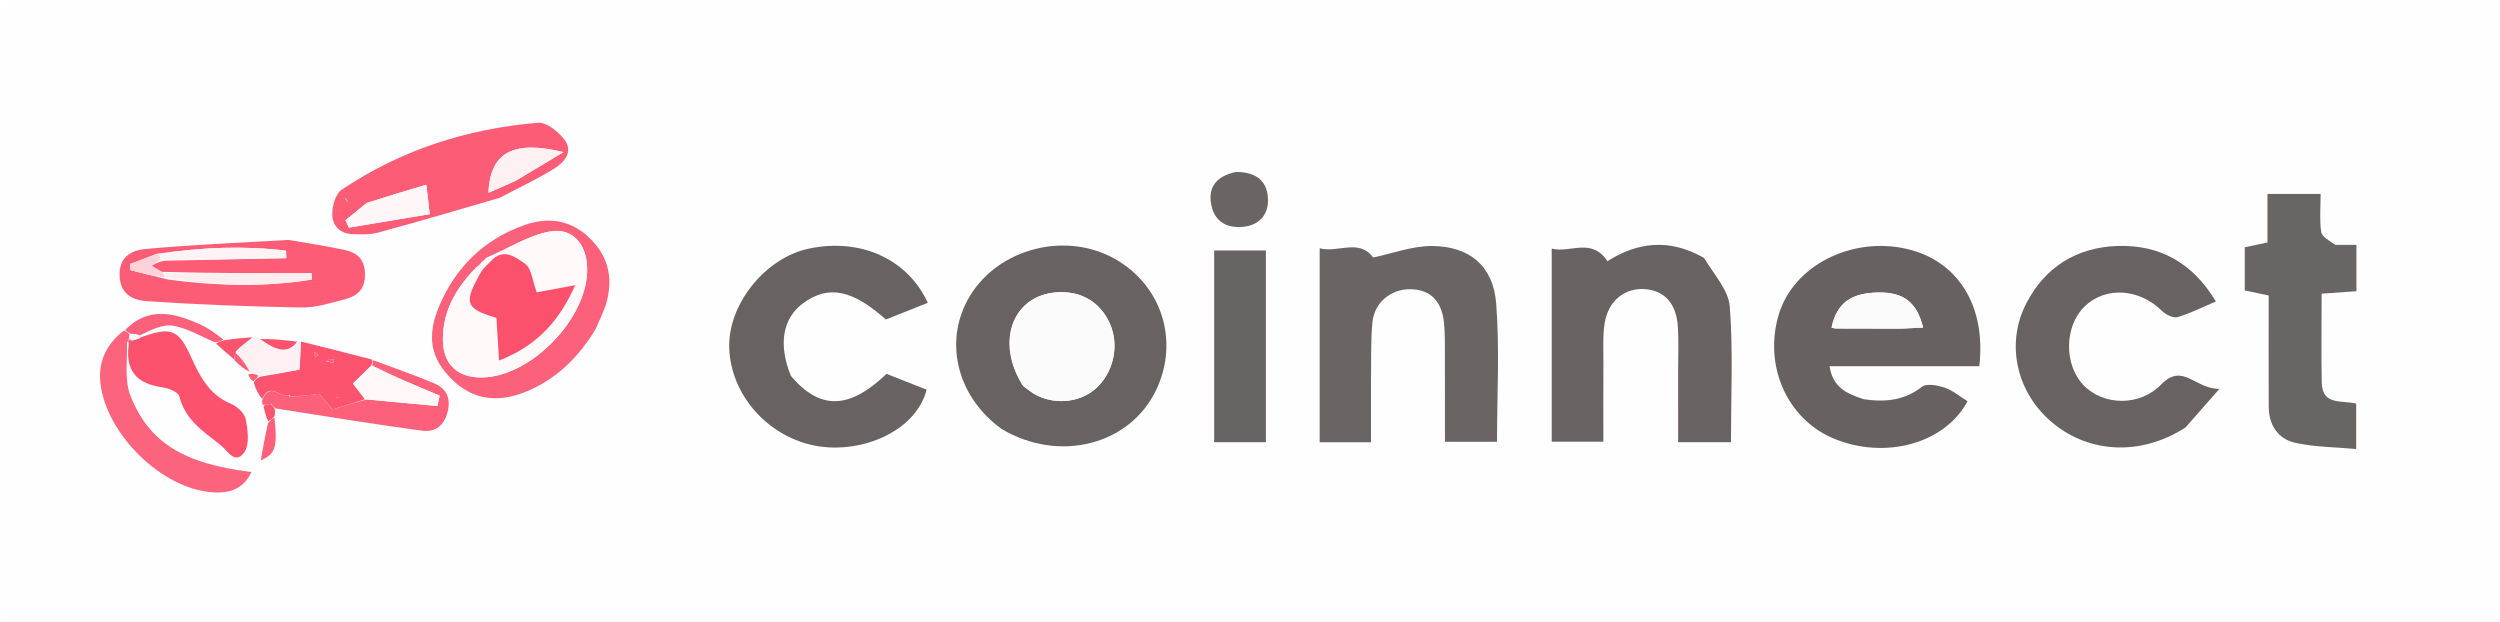
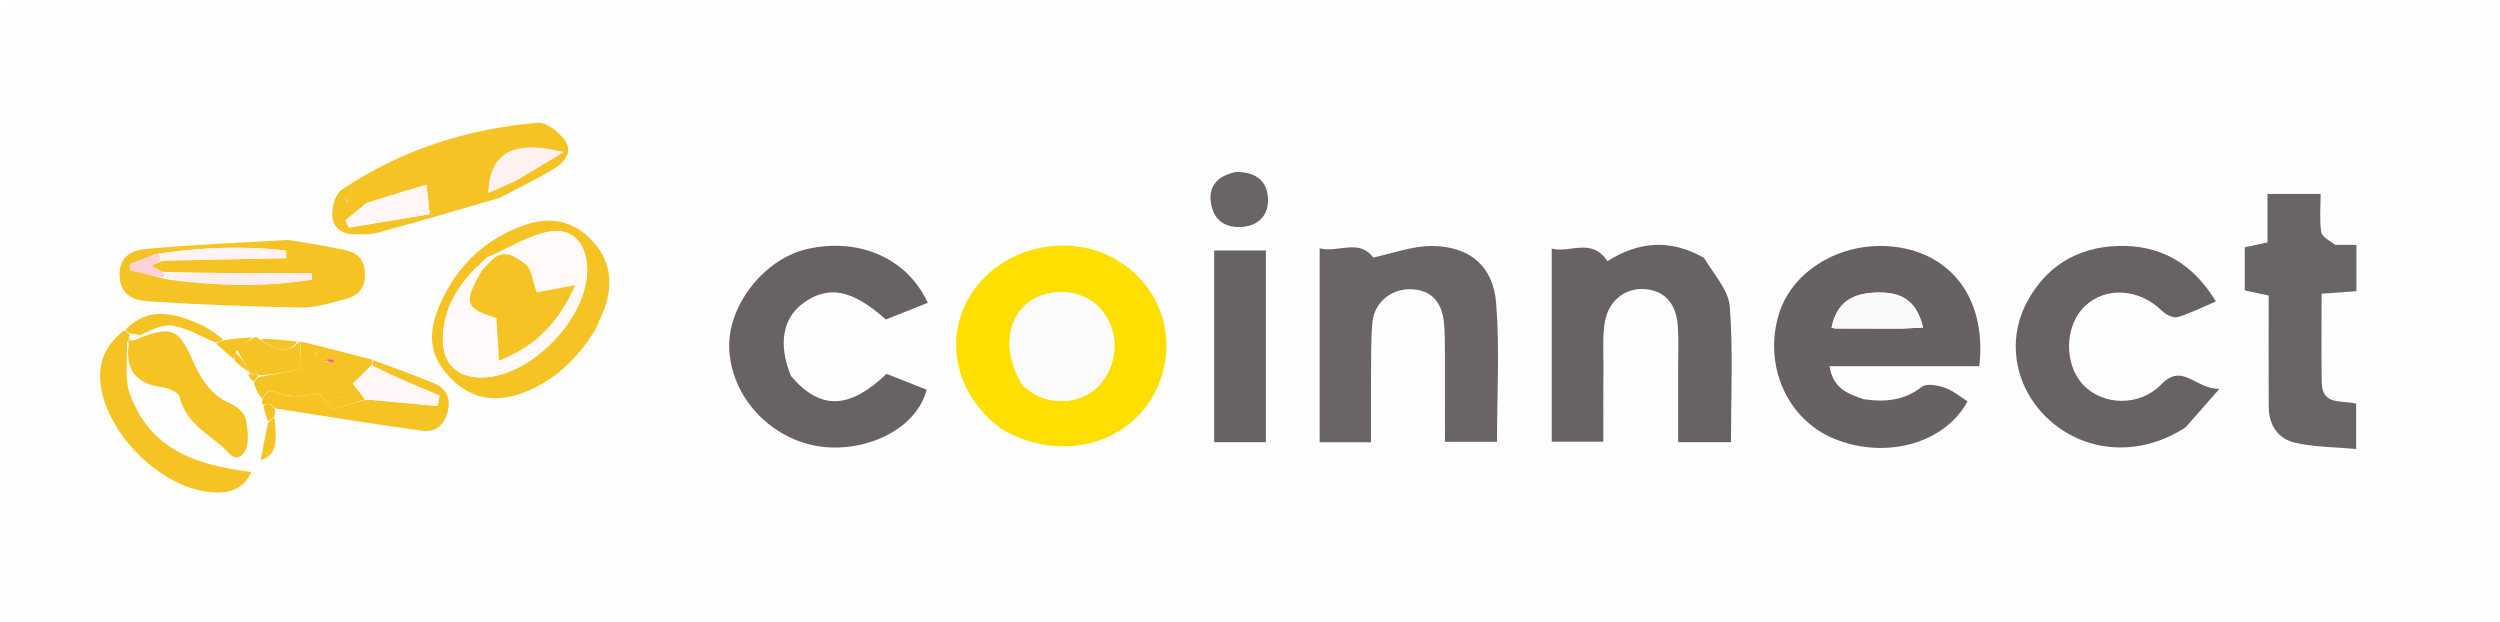
<svg xmlns="http://www.w3.org/2000/svg" version="1.1" id="Layer_1" x="0px" y="0px" width="100%" viewBox="0 0 563 140" enable-background="new 0 0 563 140" xml:space="preserve">
  <path fill="#FEFEFE" opacity="1" stroke="none" d=" M408,141   C272,141 136.5,141 1,141   C1,94.333 1,47.667 1,1   C188.667,1 376.333,1 564,1   C564,47.667 564,94.333 564,141   C512.167,141 460.333,141 408,141  M55.844,84.647   C56.201,85.146 56.557,85.645 57.027,86.785   C57.666,87.899 58.305,89.013 58.931,90.519   C58.954,90.799 59.078,91.022 59.426,91.953   C59.682,92.952 59.939,93.951 60.111,95.776   C59.647,98.427 59.183,101.078 58.731,103.657   C62.023,102.27 62.551,100.672 61.904,93.35   C61.944,92.903 61.983,92.456 62.758,92.18   C73.514,93.804 84.257,95.52 95.033,96.988   C97.934,97.384 99.968,95.972 100.789,92.797   C101.612,89.614 100.5,87.477 97.775,86.323   C93.252,84.409 88.589,82.824 83.289,80.766   C78.129,79.486 72.969,78.206 67.607,76.913   C67.607,76.913 67.404,76.924 66.528,76.943   C63.924,76.601 61.319,76.259 58.263,75.905   C57.961,75.902 57.66,75.906 56.416,75.969   C54.574,76.116 52.731,76.262 50.228,76.123   C48.528,75.096 46.912,73.879 45.111,73.076   C39.281,70.476 33.437,68.903 27.417,74.354   C23.396,77.968 21.78,82.3 22.842,87.754   C24.945,98.551 36.357,109.6 47.095,110.796   C51.045,111.235 54.649,110.543 56.616,106.297   C41.501,104.447 33.584,99.802 29.36,89.069   C27.964,85.522 28.737,81.121 29.402,77.533   C28.096,83.537 30.814,86.425 36.629,87.23   C38.002,87.42 40.165,88.315 40.395,89.266   C41.671,94.537 45.765,97.144 49.584,100.151   C51.306,101.507 52.917,104.723 54.994,101.894   C56.255,100.177 55.81,96.827 55.335,94.364   C55.075,93.018 53.36,91.513 51.947,90.91   C47.086,88.836 45.012,84.806 42.984,80.298   C40.145,73.987 38.338,73.555 31.314,75.043   C33.852,74.411 36.522,72.961 38.898,73.344   C42.196,73.874 45.272,75.779 48.89,77.674   C50.153,78.751 51.416,79.828 52.931,81.411   C53.947,82.285 54.963,83.159 56.001,84   C56.001,84 55.967,84.021 55.844,84.647  M419.288,89.813   C415.958,88.653 412.77,87.346 412.01,82.47   C423.484,82.47 434.665,82.47 445.736,82.47   C447.328,68.764 440.805,58.611 429.274,56.025   C416.811,53.229 403.877,59.889 400.583,70.799   C397.118,82.279 402.434,94.351 412.883,98.731   C424.504,103.601 437.985,99.92 443.089,90.368   C441.406,89.324 439.825,87.952 437.989,87.322   C436.382,86.771 433.893,86.282 432.829,87.105   C428.922,90.127 424.713,90.643 419.288,89.813  M308.747,85.501   C308.834,81.172 308.657,76.816 309.08,72.52   C309.521,68.046 313.342,65.037 317.689,65.133   C322.134,65.232 324.716,67.785 325.197,72.792   C325.419,75.106 325.386,77.448 325.394,79.777   C325.418,86.382 325.403,92.986 325.403,99.492   C329.899,99.492 333.641,99.492 337.127,99.492   C337.127,88.833 337.75,78.495 336.933,68.273   C336.262,59.878 330.945,55.46 322.498,55.401   C318.044,55.37 313.578,57.086 309.246,57.987   C306.029,53.646 301.296,57.012 297.189,55.912   C297.189,70.873 297.189,85.123 297.189,99.599   C301.038,99.599 304.611,99.599 308.746,99.599   C308.746,95.069 308.746,90.781 308.747,85.501  M225.826,96.789   C238.541,104.348 254.472,100.202 260.38,87.797   C265.634,76.766 261.622,64.172 250.965,58.242   C239.936,52.104 225.049,55.899 218.512,66.515   C212.409,76.427 215.258,89.111 225.826,96.789  M383.425,57.923   C376.04,53.661 368.846,54.467 361.99,58.825   C358.432,53.401 353.616,57.058 349.447,55.987   C349.447,70.959 349.447,85.185 349.447,99.457   C353.455,99.457 357.152,99.457 361.078,99.457   C361.078,93.249 361.053,87.433 361.088,81.618   C361.106,78.631 360.909,75.591 361.383,72.668   C362.185,67.732 365.943,64.792 370.373,65.106   C374.817,65.42 377.487,68.278 377.847,73.487   C378.065,76.633 377.916,79.805 377.919,82.965   C377.925,88.532 377.921,94.099 377.921,99.59   C382.38,99.59 385.982,99.59 389.813,99.59   C389.813,89.235 390.316,79.099 389.551,69.059   C389.268,65.343 386.002,61.854 383.425,57.923  M492.437,96.002   C494.558,93.579 496.678,91.155 499.828,87.555   C494.396,87.711 491.571,81.526 486.684,86.593   C481.903,91.55 473.67,91.402 469.197,86.732   C464.757,82.096 464.887,73.425 469.463,69.004   C474.179,64.447 481.76,64.96 486.868,70.005   C487.724,70.851 489.421,71.695 490.398,71.408   C493.322,70.552 496.081,69.134 499.016,67.888   C493.774,59.158 486.35,55.071 476.828,55.397   C467.685,55.71 460.603,60.088 456.353,68.256   C451.716,77.17 453.98,87.833 461.525,94.606   C469.887,102.112 481.969,102.874 492.437,96.002  M177.922,84.339   C175.18,77.498 176.285,71.593 180.936,68.228   C186.556,64.164 191.934,65.207 199.496,71.949   C202.578,70.724 205.752,69.461 208.94,68.193   C204.357,58.249 193.731,53.53 182.095,56.003   C172.249,58.095 163.828,68.692 164.226,78.489   C164.651,88.951 172.699,97.959 182.932,100.238   C193.3,102.547 206.179,97.431 208.683,87.757   C205.663,86.565 202.615,85.363 199.648,84.192   C191.252,92.212 184.704,92.415 177.922,84.339  M525.457,55.138   C524.505,54.173 522.889,53.305 522.732,52.224   C522.337,49.511 522.601,46.702 522.601,43.674   C518.352,43.674 514.776,43.674 510.631,43.674   C510.631,47.437 510.631,51.008 510.631,54.602   C508.551,55.044 507.005,55.371 505.517,55.687   C505.517,59.102 505.517,62.208 505.517,65.399   C507.297,65.779 508.849,66.111 510.905,66.55   C510.905,75.011 510.876,83.32 510.917,91.627   C510.937,95.79 513.061,98.895 516.982,99.744   C521.389,100.699 526.003,100.694 530.61,101.114   C530.61,96.954 530.61,93.895 530.61,90.889   C527.312,90.097 522.985,91.316 522.869,86.253   C522.717,79.647 522.832,73.036 522.832,66.137   C525.628,65.939 528.187,65.758 530.664,65.582   C530.664,61.931 530.664,58.694 530.664,55.143   C529.013,55.143 527.707,55.143 525.457,55.138  M64.479,54.023   C53.913,54.664 43.33,55.113 32.793,56.068   C29.737,56.345 26.779,57.745 26.939,62.118   C27.097,66.475 30.19,67.642 33.212,67.841   C44.765,68.598 56.347,69.051 67.924,69.246   C71.164,69.3 74.466,68.229 77.664,67.39   C80.383,66.676 82.21,65.242 82.193,61.812   C82.176,58.392 80.451,56.915 77.626,56.297   C73.58,55.413 69.478,54.781 64.479,54.023  M112.88,44.351   C116.838,42.27 120.909,40.372 124.712,38.039   C127.026,36.62 129.212,34.238 127.104,31.446   C125.741,29.641 123.062,27.489 121.152,27.647   C105.197,28.971 90.276,33.766 76.921,42.748   C75.597,43.638 74.878,46.214 74.829,48.033   C74.755,50.825 76.531,52.66 79.523,52.732   C81.341,52.776 83.251,52.887 84.971,52.421   C94.078,49.953 103.138,47.312 112.88,44.351  M285.077,70.504   C285.077,65.75 285.077,60.997 285.077,56.401   C280.66,56.401 276.944,56.401 273.432,56.401   C273.432,71.043 273.432,85.275 273.432,99.589   C277.395,99.589 280.985,99.589 285.077,99.589   C285.077,90.06 285.077,80.782 285.077,70.504  M134.341,73.729   C135.139,71.725 136.168,69.779 136.692,67.706   C138.11,62.102 136.766,57.252 132.407,53.262   C128.098,49.318 123.085,48.902 117.981,50.728   C109.107,53.904 102.735,60.026 99.013,68.697   C95.985,75.749 96.939,80.713 101.864,85.529   C106.428,89.993 112.107,90.867 118.668,88.114   C125.358,85.307 130.257,80.499 134.341,73.729  M277.983,38.796   C273.881,39.657 271.933,42.214 272.812,46.293   C273.58,49.857 276.204,51.4 279.832,51.093   C283.342,50.796 285.467,48.6 285.549,45.355   C285.658,41.07 283.138,38.675 277.983,38.796  z" />
  <path fill="#676261" opacity="1" stroke="none" d=" M419.699,89.902   C424.713,90.643 428.922,90.127 432.829,87.105   C433.893,86.282 436.382,86.771 437.989,87.322   C439.825,87.952 441.406,89.324 443.089,90.368   C437.985,99.92 424.504,103.601 412.883,98.731   C402.434,94.351 397.118,82.279 400.583,70.799   C403.877,59.889 416.811,53.229 429.274,56.025   C440.805,58.611 447.328,68.764 445.736,82.47   C434.665,82.47 423.484,82.47 412.01,82.47   C412.77,87.346 415.958,88.653 419.699,89.902  M428.302,74.008   C429.875,73.929 431.447,73.85 433.089,73.767   C431.667,68.069 428.707,65.822 423.111,65.873   C416.806,65.93 413.638,68.28 412.459,73.778   C412.776,73.847 413.093,73.973 413.41,73.975   C418.056,73.996 422.701,74 428.302,74.008  z" />
  <path fill="#6A6564" opacity="1" stroke="none" d=" M308.746,85.997   C308.746,90.781 308.746,95.069 308.746,99.599   C304.611,99.599 301.038,99.599 297.189,99.599   C297.189,85.123 297.189,70.873 297.189,55.912   C301.296,57.012 306.029,53.646 309.246,57.987   C313.578,57.086 318.044,55.37 322.498,55.401   C330.945,55.46 336.262,59.878 336.933,68.273   C337.75,78.495 337.127,88.833 337.127,99.492   C333.641,99.492 329.899,99.492 325.403,99.492   C325.403,92.986 325.418,86.382 325.394,79.777   C325.386,77.448 325.419,75.106 325.197,72.792   C324.716,67.785 322.134,65.232 317.689,65.133   C313.342,65.037 309.521,68.046 309.08,72.52   C308.657,76.816 308.834,81.172 308.746,85.997  z" />
-   <path fill="#686362" opacity="1" stroke="none" d=" M225.522,96.578   C215.258,89.111 212.409,76.427 218.512,66.515   C225.049,55.899 239.936,52.104 250.965,58.242   C261.622,64.172 265.634,76.766 260.38,87.797   C254.472,100.202 238.541,104.348 225.522,96.578  M230.52,87.013   C231.463,87.674 232.343,88.457 233.359,88.974   C237.984,91.33 243.721,90.528 247.171,87.124   C250.89,83.455 252.033,77.606 249.952,72.896   C247.801,68.028 243.48,65.471 238.016,65.834   C228.116,66.491 224.084,76.861 230.52,87.013  z" />
+   <path fill="#FFDF00" opacity="1" stroke="none" d=" M225.522,96.578   C215.258,89.111 212.409,76.427 218.512,66.515   C225.049,55.899 239.936,52.104 250.965,58.242   C261.622,64.172 265.634,76.766 260.38,87.797   C254.472,100.202 238.541,104.348 225.522,96.578  M230.52,87.013   C231.463,87.674 232.343,88.457 233.359,88.974   C237.984,91.33 243.721,90.528 247.171,87.124   C250.89,83.455 252.033,77.606 249.952,72.896   C247.801,68.028 243.48,65.471 238.016,65.834   C228.116,66.491 224.084,76.861 230.52,87.013  z" />
  <path fill="#686362" opacity="1" stroke="none" d=" M383.761,58.092   C386.002,61.854 389.268,65.343 389.551,69.059   C390.316,79.099 389.813,89.235 389.813,99.59   C385.982,99.59 382.38,99.59 377.921,99.59   C377.921,94.099 377.925,88.532 377.919,82.965   C377.916,79.805 378.065,76.633 377.847,73.487   C377.487,68.278 374.817,65.42 370.373,65.106   C365.943,64.792 362.185,67.732 361.383,72.668   C360.909,75.591 361.106,78.631 361.088,81.618   C361.053,87.433 361.078,93.249 361.078,99.457   C357.152,99.457 353.455,99.457 349.447,99.457   C349.447,85.185 349.447,70.959 349.447,55.987   C353.616,57.058 358.432,53.401 361.99,58.825   C368.846,54.467 376.04,53.661 383.761,58.092  z" />
  <path fill="#686362" opacity="1" stroke="none" d=" M492.175,96.262   C481.969,102.874 469.887,102.112 461.525,94.606   C453.98,87.833 451.716,77.17 456.353,68.256   C460.603,60.088 467.685,55.71 476.828,55.397   C486.35,55.071 493.774,59.158 499.016,67.888   C496.081,69.134 493.322,70.552 490.398,71.408   C489.421,71.695 487.724,70.851 486.868,70.005   C481.76,64.96 474.179,64.447 469.463,69.004   C464.887,73.425 464.757,82.096 469.197,86.732   C473.67,91.402 481.903,91.55 486.684,86.593   C491.571,81.526 494.396,87.711 499.828,87.555   C496.678,91.155 494.558,93.579 492.175,96.262  z" />
  <path fill="#686362" opacity="1" stroke="none" d=" M178.12,84.667   C184.704,92.415 191.252,92.212 199.648,84.192   C202.615,85.363 205.663,86.565 208.683,87.757   C206.179,97.431 193.3,102.547 182.932,100.238   C172.699,97.959 164.651,88.951 164.226,78.489   C163.828,68.692 172.249,58.095 182.095,56.003   C193.731,53.53 204.357,58.249 208.94,68.193   C205.752,69.461 202.578,70.724 199.496,71.949   C191.934,65.207 186.556,64.164 180.936,68.228   C176.285,71.593 175.18,77.498 178.12,84.667  z" />
  <path fill="#696564" opacity="1" stroke="none" d=" M525.929,55.14   C527.707,55.143 529.013,55.143 530.664,55.143   C530.664,58.694 530.664,61.931 530.664,65.582   C528.187,65.758 525.628,65.939 522.832,66.137   C522.832,73.036 522.717,79.647 522.869,86.253   C522.985,91.316 527.312,90.097 530.61,90.889   C530.61,93.895 530.61,96.954 530.61,101.114   C526.003,100.694 521.389,100.699 516.982,99.744   C513.061,98.895 510.937,95.79 510.917,91.627   C510.876,83.32 510.905,75.011 510.905,66.55   C508.849,66.111 507.297,65.779 505.517,65.399   C505.517,62.208 505.517,59.102 505.517,55.687   C507.005,55.371 508.551,55.044 510.631,54.602   C510.631,51.008 510.631,47.437 510.631,43.674   C514.776,43.674 518.352,43.674 522.601,43.674   C522.601,46.702 522.337,49.511 522.732,52.224   C522.889,53.305 524.505,54.173 525.929,55.14  z" />
-   <path fill="#FC5C76" opacity="1" stroke="none" d=" M64.939,54.032   C69.478,54.781 73.58,55.413 77.626,56.297   C80.451,56.915 82.176,58.392 82.193,61.812   C82.21,65.242 80.383,66.676 77.664,67.39   C74.466,68.229 71.164,69.3 67.924,69.246   C56.347,69.051 44.765,68.598 33.212,67.841   C30.19,67.642 27.097,66.475 26.939,62.118   C26.779,57.745 29.737,56.345 32.793,56.068   C43.33,55.113 53.913,54.664 64.939,54.032  M36.947,58.722   C46.122,58.526 55.296,58.329 64.471,58.133   C64.454,57.573 64.438,57.013 64.422,56.453   C54.963,55.297 45.506,55.683 35.313,57.154   C33.299,57.925 31.285,58.696 29.271,59.466   C29.289,59.92 29.307,60.373 29.324,60.826   C31.9,61.483 34.475,62.139 37.894,62.961   C48.702,64.411 59.482,64.707 70.212,62.962   C70.203,62.488 70.195,62.013 70.186,61.539   C59.121,61.539 48.056,61.539 36.436,61.22   C35.669,60.774 34.901,60.328 34.134,59.881   C34.786,59.465 35.438,59.049 36.947,58.722  z" />
-   <path fill="#FC5C76" opacity="1" stroke="none" d=" M112.547,44.54   C103.138,47.312 94.078,49.953 84.971,52.421   C83.251,52.887 81.341,52.776 79.523,52.732   C76.531,52.66 74.755,50.825 74.829,48.033   C74.878,46.214 75.597,43.638 76.921,42.748   C90.276,33.766 105.197,28.971 121.152,27.647   C123.062,27.489 125.741,29.641 127.104,31.446   C129.212,34.238 127.026,36.62 124.712,38.039   C120.909,40.372 116.838,42.27 112.547,44.54  M78.097,45.315   C78.192,45.361 78.287,45.407 78.382,45.452   C78.265,45.293 78.149,45.134 77.907,44.69   C77.81,44.645 77.712,44.6 77.615,44.556   C77.734,44.715 77.853,44.875 78.097,45.315  M82.375,45.853   C80.85,47.103 79.325,48.353 77.8,49.603   C78.054,50.155 78.308,50.707 78.561,51.259   C84.731,50.232 90.901,49.205 96.772,48.228   C96.5,45.844 96.339,44.433 96.016,41.601   C91.598,42.907 87.302,44.177 82.375,45.853  M116.21,40.687   C119.469,38.726 122.729,36.764 126.893,34.258   C115.431,31.455 110.39,34.418 109.987,43.428   C111.965,42.552 113.746,41.762 116.21,40.687  M76.508,47.362   C76.508,47.362 76.405,47.542 76.405,47.542   C76.405,47.542 76.613,47.516 76.508,47.362  z" />
+   <path fill="#F6C324" opacity="1" stroke="none" d=" M64.939,54.032   C69.478,54.781 73.58,55.413 77.626,56.297   C80.451,56.915 82.176,58.392 82.193,61.812   C82.21,65.242 80.383,66.676 77.664,67.39   C74.466,68.229 71.164,69.3 67.924,69.246   C56.347,69.051 44.765,68.598 33.212,67.841   C30.19,67.642 27.097,66.475 26.939,62.118   C26.779,57.745 29.737,56.345 32.793,56.068   C43.33,55.113 53.913,54.664 64.939,54.032  M36.947,58.722   C46.122,58.526 55.296,58.329 64.471,58.133   C64.454,57.573 64.438,57.013 64.422,56.453   C54.963,55.297 45.506,55.683 35.313,57.154   C33.299,57.925 31.285,58.696 29.271,59.466   C29.289,59.92 29.307,60.373 29.324,60.826   C31.9,61.483 34.475,62.139 37.894,62.961   C48.702,64.411 59.482,64.707 70.212,62.962   C70.203,62.488 70.195,62.013 70.186,61.539   C59.121,61.539 48.056,61.539 36.436,61.22   C35.669,60.774 34.901,60.328 34.134,59.881   C34.786,59.465 35.438,59.049 36.947,58.722  z" />
+   <path fill="#F6C324" opacity="1" stroke="none" d=" M112.547,44.54   C103.138,47.312 94.078,49.953 84.971,52.421   C83.251,52.887 81.341,52.776 79.523,52.732   C76.531,52.66 74.755,50.825 74.829,48.033   C74.878,46.214 75.597,43.638 76.921,42.748   C90.276,33.766 105.197,28.971 121.152,27.647   C123.062,27.489 125.741,29.641 127.104,31.446   C129.212,34.238 127.026,36.62 124.712,38.039   C120.909,40.372 116.838,42.27 112.547,44.54  M78.097,45.315   C78.192,45.361 78.287,45.407 78.382,45.452   C78.265,45.293 78.149,45.134 77.907,44.69   C77.81,44.645 77.712,44.6 77.615,44.556   C77.734,44.715 77.853,44.875 78.097,45.315  M82.375,45.853   C80.85,47.103 79.325,48.353 77.8,49.603   C78.054,50.155 78.308,50.707 78.561,51.259   C84.731,50.232 90.901,49.205 96.772,48.228   C96.5,45.844 96.339,44.433 96.016,41.601   C91.598,42.907 87.302,44.177 82.375,45.853  M116.21,40.687   C119.469,38.726 122.729,36.764 126.893,34.258   C115.431,31.455 110.39,34.418 109.987,43.428   C111.965,42.552 113.746,41.762 116.21,40.687  M76.508,47.362   C76.508,47.362 76.405,47.542 76.405,47.542   C76.405,47.542 76.613,47.516 76.508,47.362  z" />
  <path fill="#676362" opacity="1" stroke="none" d=" M285.077,71.004   C285.077,80.782 285.077,90.06 285.077,99.589   C280.985,99.589 277.395,99.589 273.432,99.589   C273.432,85.275 273.432,71.043 273.432,56.401   C276.944,56.401 280.66,56.401 285.077,56.401   C285.077,60.997 285.077,65.75 285.077,71.004  z" />
-   <path fill="#FC617B" opacity="1" stroke="none" d=" M134.169,74.062   C130.257,80.499 125.358,85.307 118.668,88.114   C112.107,90.867 106.428,89.993 101.864,85.529   C96.939,80.713 95.985,75.749 99.013,68.697   C102.735,60.026 109.107,53.904 117.981,50.728   C123.085,48.902 128.098,49.318 132.407,53.262   C136.766,57.252 138.11,62.102 136.692,67.706   C136.168,69.779 135.139,71.725 134.169,74.062  M108.413,59.063   C108.236,59.338 108.059,59.614 107.267,60.175   C102.791,64.69 99.724,69.89 99.737,76.447   C99.749,81.982 102.967,85.05 108.473,85.006   C119.696,84.919 132.678,71.337 132.222,60.159   C132.006,54.851 128.873,51.179 123.711,52.156   C118.926,53.061 114.512,55.929 109.45,58.078   C109.261,58.348 109.072,58.618 108.413,59.063  z" />
-   <path fill="#FC526E" opacity="1" stroke="none" d=" M31.574,76.02   C38.338,73.555 40.145,73.987 42.984,80.298   C45.012,84.806 47.086,88.836 51.947,90.91   C53.36,91.513 55.075,93.018 55.335,94.364   C55.81,96.827 56.255,100.177 54.994,101.894   C52.917,104.723 51.306,101.507 49.584,100.151   C45.765,97.144 41.671,94.537 40.395,89.266   C40.165,88.315 38.002,87.42 36.629,87.23   C30.814,86.425 28.096,83.537 29.021,77.328   C28.77,76.943 28.883,76.753 29.083,76.487   C29.188,76.422 29.3,76.2 29.374,76.6   C30.042,76.74 30.635,76.48 31.324,76.215   C31.419,76.209 31.508,76.039 31.541,76.034   C31.573,76.029 31.574,76.02 31.574,76.02  z" />
-   <path fill="#FC637D" opacity="1" stroke="none" d=" M28.977,76.553   C28.883,76.753 28.77,76.943 28.579,77.117   C28.737,81.121 27.964,85.522 29.36,89.069   C33.584,99.802 41.501,104.447 56.616,106.297   C54.649,110.543 51.045,111.235 47.095,110.796   C36.357,109.6 24.945,98.551 22.842,87.754   C21.78,82.3 23.396,77.968 27.879,74.456   C28.667,74.757 28.992,74.954 29.214,75.497   C29.066,76.08 29.022,76.316 28.977,76.553  z" />
-   <path fill="#FC607A" opacity="1" stroke="none" d=" M83.985,81.101   C88.589,82.824 93.252,84.409 97.775,86.323   C100.5,87.477 101.612,89.614 100.789,92.797   C99.968,95.972 97.934,97.384 95.033,96.988   C84.257,95.52 73.514,93.804 62.16,91.997   C61.374,91.542 61.187,91.271 61.139,90.945   C61.185,90.927 61.092,90.963 60.575,91.036   C59.868,91.111 59.587,91.15 59.305,91.189   C59.078,91.022 58.954,90.799 59.069,90.028   C60.805,85.885 63.112,89.698 64.995,88.993   C65,89 65.012,89.01 65.201,89.262   C67.209,89.284 69.029,89.054 71.887,88.693   C72.461,89.369 73.97,91.147 74.879,92.217   C77.548,91.384 79.859,90.663 82.582,89.957   C88.167,90.46 93.339,90.949 98.511,91.437   C98.676,90.653 98.841,89.869 99.006,89.085   C93.947,86.972 88.888,84.859 83.872,82.335   C83.938,81.649 83.961,81.375 83.985,81.101  M70.418,91.48   C70.418,91.48 70.53,91.409 70.418,91.48  z" />
-   <path fill="#FC536F" opacity="1" stroke="none" d=" M83.637,80.933   C83.961,81.375 83.938,81.649 83.561,82.329   C81.844,84.053 80.481,85.373 79.467,86.355   C80.318,87.484 81.244,88.713 82.17,89.942   C79.859,90.663 77.548,91.384 74.879,92.217   C73.97,91.147 72.461,89.369 71.887,88.693   C69.029,89.054 67.209,89.284 65.343,89.204   C65.194,88.925 65.092,88.956 64.99,88.987   C63.112,89.698 60.805,85.885 59.076,89.831   C58.305,89.013 57.666,87.899 57.149,86.171   C57.643,85.295 58.016,85.033 58.779,84.802   C61.998,84.281 64.827,83.73 67.451,83.22   C67.584,80.874 67.696,78.9 67.809,76.926   C72.969,78.206 78.129,79.486 83.637,80.933  M73.418,81.336   C73.955,81.472 74.49,81.617 75.034,81.711   C75.055,81.715 75.16,81.232 75.225,80.975   C74.61,80.908 73.995,80.841 73.418,81.336  M70.995,80.294   C71.233,80.219 71.472,80.144 71.71,80.068   C71.441,79.802 71.172,79.536 70.903,79.271   C70.829,79.509 70.756,79.748 70.995,80.294  M76.387,89.525   C76.165,89.469 75.944,89.413 75.722,89.357   C75.865,89.495 76.007,89.634 76.387,89.525  z" />
+   <path fill="#F6C324" opacity="1" stroke="none" d=" M134.169,74.062   C130.257,80.499 125.358,85.307 118.668,88.114   C112.107,90.867 106.428,89.993 101.864,85.529   C96.939,80.713 95.985,75.749 99.013,68.697   C102.735,60.026 109.107,53.904 117.981,50.728   C123.085,48.902 128.098,49.318 132.407,53.262   C136.766,57.252 138.11,62.102 136.692,67.706   C136.168,69.779 135.139,71.725 134.169,74.062  M108.413,59.063   C108.236,59.338 108.059,59.614 107.267,60.175   C102.791,64.69 99.724,69.89 99.737,76.447   C99.749,81.982 102.967,85.05 108.473,85.006   C119.696,84.919 132.678,71.337 132.222,60.159   C132.006,54.851 128.873,51.179 123.711,52.156   C118.926,53.061 114.512,55.929 109.45,58.078   C109.261,58.348 109.072,58.618 108.413,59.063  z" />
+   <path fill="#F6C324" opacity="1" stroke="none" d=" M31.574,76.02   C38.338,73.555 40.145,73.987 42.984,80.298   C45.012,84.806 47.086,88.836 51.947,90.91   C53.36,91.513 55.075,93.018 55.335,94.364   C55.81,96.827 56.255,100.177 54.994,101.894   C52.917,104.723 51.306,101.507 49.584,100.151   C45.765,97.144 41.671,94.537 40.395,89.266   C40.165,88.315 38.002,87.42 36.629,87.23   C30.814,86.425 28.096,83.537 29.021,77.328   C28.77,76.943 28.883,76.753 29.083,76.487   C29.188,76.422 29.3,76.2 29.374,76.6   C30.042,76.74 30.635,76.48 31.324,76.215   C31.419,76.209 31.508,76.039 31.541,76.034   C31.573,76.029 31.574,76.02 31.574,76.02  z" />
+   <path fill="#F6C324" opacity="1" stroke="none" d=" M28.977,76.553   C28.883,76.753 28.77,76.943 28.579,77.117   C28.737,81.121 27.964,85.522 29.36,89.069   C33.584,99.802 41.501,104.447 56.616,106.297   C54.649,110.543 51.045,111.235 47.095,110.796   C36.357,109.6 24.945,98.551 22.842,87.754   C21.78,82.3 23.396,77.968 27.879,74.456   C28.667,74.757 28.992,74.954 29.214,75.497   C29.066,76.08 29.022,76.316 28.977,76.553  z" />
+   <path fill="#F6C324" opacity="1" stroke="none" d=" M83.985,81.101   C88.589,82.824 93.252,84.409 97.775,86.323   C100.5,87.477 101.612,89.614 100.789,92.797   C99.968,95.972 97.934,97.384 95.033,96.988   C84.257,95.52 73.514,93.804 62.16,91.997   C61.374,91.542 61.187,91.271 61.139,90.945   C61.185,90.927 61.092,90.963 60.575,91.036   C59.868,91.111 59.587,91.15 59.305,91.189   C59.078,91.022 58.954,90.799 59.069,90.028   C60.805,85.885 63.112,89.698 64.995,88.993   C65,89 65.012,89.01 65.201,89.262   C67.209,89.284 69.029,89.054 71.887,88.693   C72.461,89.369 73.97,91.147 74.879,92.217   C77.548,91.384 79.859,90.663 82.582,89.957   C88.167,90.46 93.339,90.949 98.511,91.437   C98.676,90.653 98.841,89.869 99.006,89.085   C93.947,86.972 88.888,84.859 83.872,82.335   C83.938,81.649 83.961,81.375 83.985,81.101  M70.418,91.48   C70.418,91.48 70.53,91.409 70.418,91.48  z" />
+   <path fill="#F6C324" opacity="1" stroke="none" d=" M83.637,80.933   C83.961,81.375 83.938,81.649 83.561,82.329   C81.844,84.053 80.481,85.373 79.467,86.355   C80.318,87.484 81.244,88.713 82.17,89.942   C79.859,90.663 77.548,91.384 74.879,92.217   C73.97,91.147 72.461,89.369 71.887,88.693   C69.029,89.054 67.209,89.284 65.343,89.204   C65.194,88.925 65.092,88.956 64.99,88.987   C63.112,89.698 60.805,85.885 59.076,89.831   C58.305,89.013 57.666,87.899 57.149,86.171   C57.643,85.295 58.016,85.033 58.779,84.802   C61.998,84.281 64.827,83.73 67.451,83.22   C67.584,80.874 67.696,78.9 67.809,76.926   C72.969,78.206 78.129,79.486 83.637,80.933  M73.418,81.336   C73.955,81.472 74.49,81.617 75.034,81.711   C75.055,81.715 75.16,81.232 75.225,80.975   C74.61,80.908 73.995,80.841 73.418,81.336  M70.995,80.294   C71.233,80.219 71.472,80.144 71.71,80.068   C71.441,79.802 71.172,79.536 70.903,79.271   C70.829,79.509 70.756,79.748 70.995,80.294  M76.387,89.525   C76.165,89.469 75.944,89.413 75.722,89.357   C75.865,89.495 76.007,89.634 76.387,89.525  z" />
  <path fill="#6A6564" opacity="1" stroke="none" d=" M278.332,38.73   C283.138,38.675 285.658,41.07 285.549,45.355   C285.467,48.6 283.342,50.796 279.832,51.093   C276.204,51.4 273.58,49.857 272.812,46.293   C271.933,42.214 273.881,39.657 278.332,38.73  z" />
-   <path fill="#FFF1F3" opacity="1" stroke="none" d=" M67.708,76.92   C67.696,78.9 67.584,80.874 67.451,83.22   C64.827,83.73 61.998,84.281 58.525,84.532   C57.243,84.161 56.605,84.091 55.967,84.021   C55.967,84.021 56.001,84 56.229,83.718   C55.321,81.923 54.185,80.411 53.245,78.557   C54.747,77.449 56.053,76.683 57.359,75.917   C57.66,75.906 57.961,75.902 58.336,76.369   C61.395,78.216 64.372,80.331 67.404,76.924   C67.404,76.924 67.607,76.913 67.708,76.92  z" />
-   <path fill="#FC607A" opacity="1" stroke="none" d=" M29.317,75.151   C28.992,74.954 28.667,74.757 28.186,74.317   C33.437,68.903 39.281,70.476 45.111,73.076   C46.912,73.879 48.528,75.096 50.3,76.46   C49.729,76.896 49.086,76.996 48.443,77.096   C45.272,75.779 42.196,73.874 38.898,73.344   C36.522,72.961 33.852,74.411 31.444,75.532   C31.574,76.02 31.573,76.029 31.57,75.634   C30.817,75.21 30.067,75.181 29.317,75.151  z" />
-   <path fill="#FC607A" opacity="1" stroke="none" d=" M61.797,94.016   C62.551,100.672 62.023,102.27 58.731,103.657   C59.183,101.078 59.647,98.427 60.364,95.265   C61.01,94.508 61.404,94.262 61.797,94.016  z" />
-   <path fill="#FC536F" opacity="1" stroke="none" d=" M48.667,77.385   C49.086,76.996 49.729,76.896 50.631,76.602   C52.731,76.262 54.574,76.116 56.887,75.943   C56.053,76.683 54.747,77.449 53.159,79.06   C52.811,80.238 52.745,80.571 52.679,80.905   C51.416,79.828 50.153,78.751 48.667,77.385  z" />
-   <path fill="#FC536F" opacity="1" stroke="none" d=" M66.966,76.933   C64.372,80.331 61.395,78.216 58.562,76.375   C61.319,76.259 63.924,76.601 66.966,76.933  z" />
-   <path fill="#FC607A" opacity="1" stroke="none" d=" M52.805,81.158   C52.745,80.571 52.811,80.238 52.963,79.401   C54.185,80.411 55.321,81.923 56.218,83.735   C54.963,83.159 53.947,82.285 52.805,81.158  z" />
-   <path fill="#FC536F" opacity="1" stroke="none" d=" M61.851,93.683   C61.404,94.262 61.01,94.508 60.406,94.852   C59.939,93.951 59.682,92.952 59.365,91.571   C59.587,91.15 59.868,91.111 60.575,91.036   C61,91 61,91 61,91   C61.187,91.271 61.374,91.542 61.792,91.911   C61.983,92.456 61.944,92.903 61.851,93.683  z" />
-   <path fill="#FC607A" opacity="1" stroke="none" d=" M55.905,84.334   C56.605,84.091 57.243,84.161 58.135,84.501   C58.016,85.033 57.643,85.295 57.092,85.85   C56.557,85.645 56.201,85.146 55.905,84.334  z" />
+   <path fill="#F6C324" opacity="1" stroke="none" d=" M67.708,76.92   C67.696,78.9 67.584,80.874 67.451,83.22   C64.827,83.73 61.998,84.281 58.525,84.532   C57.243,84.161 56.605,84.091 55.967,84.021   C55.967,84.021 56.001,84 56.229,83.718   C55.321,81.923 54.185,80.411 53.245,78.557   C54.747,77.449 56.053,76.683 57.359,75.917   C57.66,75.906 57.961,75.902 58.336,76.369   C61.395,78.216 64.372,80.331 67.404,76.924   C67.404,76.924 67.607,76.913 67.708,76.92  z" />
+   <path fill="#F6C324" opacity="1" stroke="none" d=" M29.317,75.151   C28.992,74.954 28.667,74.757 28.186,74.317   C33.437,68.903 39.281,70.476 45.111,73.076   C46.912,73.879 48.528,75.096 50.3,76.46   C49.729,76.896 49.086,76.996 48.443,77.096   C45.272,75.779 42.196,73.874 38.898,73.344   C36.522,72.961 33.852,74.411 31.444,75.532   C31.574,76.02 31.573,76.029 31.57,75.634   C30.817,75.21 30.067,75.181 29.317,75.151  z" />
+   <path fill="#F6C324" opacity="1" stroke="none" d=" M61.797,94.016   C62.551,100.672 62.023,102.27 58.731,103.657   C59.183,101.078 59.647,98.427 60.364,95.265   C61.01,94.508 61.404,94.262 61.797,94.016  z" />
+   <path fill="#F6C324" opacity="1" stroke="none" d=" M48.667,77.385   C49.086,76.996 49.729,76.896 50.631,76.602   C52.731,76.262 54.574,76.116 56.887,75.943   C56.053,76.683 54.747,77.449 53.159,79.06   C52.811,80.238 52.745,80.571 52.679,80.905   C51.416,79.828 50.153,78.751 48.667,77.385  z" />
+   <path fill="#F6C324" opacity="1" stroke="none" d=" M66.966,76.933   C64.372,80.331 61.395,78.216 58.562,76.375   C61.319,76.259 63.924,76.601 66.966,76.933  z" />
+   <path fill="#F6C324" opacity="1" stroke="none" d=" M52.805,81.158   C52.745,80.571 52.811,80.238 52.963,79.401   C54.185,80.411 55.321,81.923 56.218,83.735   C54.963,83.159 53.947,82.285 52.805,81.158  z" />
+   <path fill="#F6C324" opacity="1" stroke="none" d=" M61.851,93.683   C61.404,94.262 61.01,94.508 60.406,94.852   C59.939,93.951 59.682,92.952 59.365,91.571   C59.587,91.15 59.868,91.111 60.575,91.036   C61,91 61,91 61,91   C61.187,91.271 61.374,91.542 61.792,91.911   C61.983,92.456 61.944,92.903 61.851,93.683  z" />
+   <path fill="#F6C324" opacity="1" stroke="none" d=" M55.905,84.334   C56.605,84.091 57.243,84.161 58.135,84.501   C58.016,85.033 57.643,85.295 57.092,85.85   C56.557,85.645 56.201,85.146 55.905,84.334  z" />
  <path fill="#FAFAFA" opacity="1" stroke="none" d=" M427.824,74.008   C422.701,74 418.056,73.996 413.41,73.975   C413.093,73.973 412.776,73.847 412.459,73.776   C413.638,68.28 416.806,65.93 423.111,65.873   C428.707,65.822 431.667,68.069 433.089,73.767   C431.447,73.85 429.875,73.929 427.824,74.008  z" />
  <path fill="#FBFBFB" opacity="1" stroke="none" d=" M230.26,86.732   C224.084,76.861 228.116,66.491 238.016,65.834   C243.48,65.471 247.801,68.028 249.952,72.896   C252.033,77.606 250.89,83.455 247.171,87.124   C243.721,90.528 237.984,91.33 233.359,88.974   C232.343,88.457 231.463,87.674 230.26,86.732  z" />
  <path fill="#FFEEF0" opacity="1" stroke="none" d=" M36.991,61.539   C48.056,61.539 59.121,61.539 70.186,61.539   C70.195,62.013 70.203,62.488 70.212,62.962   C59.482,64.707 48.702,64.411 37.464,62.564   C37.02,61.958 37.005,61.748 36.991,61.539  z" />
  <path fill="#FFF3F5" opacity="1" stroke="none" d=" M36.048,57.163   C45.506,55.683 54.963,55.297 64.422,56.453   C64.438,57.013 64.454,57.573 64.471,58.133   C55.296,58.329 46.122,58.526 36.504,58.433   C36.027,57.817 36.023,57.491 36.048,57.163  z" />
  <path fill="#FED2D9" opacity="1" stroke="none" d=" M35.68,57.159   C36.023,57.491 36.027,57.817 36.075,58.388   C35.438,59.049 34.786,59.465 34.134,59.881   C34.901,60.328 35.669,60.774 36.713,61.379   C37.005,61.748 37.02,61.958 37.042,62.481   C34.475,62.139 31.9,61.483 29.324,60.826   C29.307,60.373 29.289,59.92 29.271,59.466   C31.285,58.696 33.299,57.925 35.68,57.159  z" />
  <path fill="#FFF6F8" opacity="1" stroke="none" d=" M82.691,45.65   C87.302,44.177 91.598,42.907 96.016,41.601   C96.339,44.433 96.5,45.844 96.772,48.228   C90.901,49.205 84.731,50.232 78.561,51.259   C78.308,50.707 78.054,50.155 77.8,49.603   C79.325,48.353 80.85,47.103 82.691,45.65  z" />
  <path fill="#FFF0F2" opacity="1" stroke="none" d=" M115.868,40.83   C113.746,41.762 111.965,42.552 109.987,43.428   C110.39,34.418 115.431,31.455 126.893,34.258   C122.729,36.764 119.469,38.726 115.868,40.83  z" />
  <path fill="#FC7087" opacity="1" stroke="none" d=" M77.972,45.035   C77.853,44.875 77.734,44.715 77.615,44.556   C77.712,44.6 77.81,44.645 77.953,44.846   C78,45.002 77.972,45.035 77.972,45.035  z" />
-   <path fill="#FC7087" opacity="1" stroke="none" d=" M78.016,44.988   C78.149,45.134 78.265,45.293 78.382,45.452   C78.287,45.407 78.192,45.361 78.034,45.175   C77.972,45.035 78,45.002 78.016,44.988  z" />
-   <path fill="#FC7087" opacity="1" stroke="none" d=" M76.56,47.439   C76.613,47.516 76.405,47.542 76.405,47.542   C76.405,47.542 76.508,47.362 76.56,47.439  z" />
+   <path fill="#F6C324" opacity="1" stroke="none" d=" M78.016,44.988   C78.149,45.134 78.265,45.293 78.382,45.452   C78.287,45.407 78.192,45.361 78.034,45.175   C77.972,45.035 78,45.002 78.016,44.988  z" />
+   <path fill="#F6C324" opacity="1" stroke="none" d=" M76.56,47.439   C76.613,47.516 76.405,47.542 76.405,47.542   C76.405,47.542 76.508,47.362 76.56,47.439  z" />
  <path fill="#FFF9F9" opacity="1" stroke="none" d=" M109.935,57.933   C114.512,55.929 118.926,53.061 123.711,52.156   C128.873,51.179 132.006,54.851 132.222,60.159   C132.678,71.337 119.696,84.919 108.473,85.006   C102.967,85.05 99.749,81.982 99.737,76.447   C99.724,69.89 102.791,64.69 107.787,60.213   C108.45,60.371 108.593,60.491 108.542,60.913   C104.284,68.224 104.696,69.464 111.8,71.593   C111.979,74.585 112.161,77.578 112.381,81.199   C120.931,77.838 125.877,72.385 129.549,64.223   C125.672,64.945 122.726,65.494 120.879,65.837   C119.878,63.175 119.689,60.416 118.271,59.437   C116.22,58.021 113.434,55.584 110.447,58.527   C110.164,58.197 110.049,58.065 109.935,57.933  z" />
  <path fill="#FFF9F9" opacity="1" stroke="none" d=" M108.883,58.888   C109.072,58.618 109.261,58.348 109.693,58.005   C110.049,58.065 110.164,58.197 110.295,58.688   C110.112,59.265 109.899,59.469 109.475,59.466   C109.146,59.145 109.014,59.016 108.883,58.888  z" />
  <path fill="#FFF9F9" opacity="1" stroke="none" d=" M108.094,60.07   C108.059,59.614 108.236,59.338 108.648,58.976   C109.014,59.016 109.146,59.145 109.326,59.631   C109.169,60.204 108.956,60.411 108.736,60.61   C108.593,60.491 108.45,60.371 108.094,60.07  z" />
  <path fill="#FFF7F8" opacity="1" stroke="none" d=" M29.214,75.497   C30.067,75.181 30.817,75.21 31.538,75.64   C31.508,76.039 31.419,76.209 30.841,76.172   C29.942,76.157 29.621,76.179 29.3,76.2   C29.3,76.2 29.188,76.422 29.083,76.487   C29.022,76.316 29.066,76.08 29.214,75.497  z" />
  <path fill="#FEFEFE" opacity="1" stroke="none" d=" M29.374,76.6   C29.621,76.179 29.942,76.157 30.746,76.178   C30.635,76.48 30.042,76.74 29.374,76.6  z" />
  <path fill="#FFF7F8" opacity="1" stroke="none" d=" M82.582,89.957   C81.244,88.713 80.318,87.484 79.467,86.355   C80.481,85.373 81.844,84.053 83.518,82.739   C88.888,84.859 93.947,86.972 99.006,89.085   C98.841,89.869 98.676,90.653 98.511,91.437   C93.339,90.949 88.167,90.46 82.582,89.957  z" />
  <path fill="#FC536F" opacity="1" stroke="none" d=" M61,91   C61.092,90.963 61.185,90.927 61.139,90.945   C61,91 61,91 61,91  z" />
  <path fill="#FC536F" opacity="1" stroke="none" d=" M70.474,91.445   C70.53,91.409 70.418,91.48 70.474,91.445  z" />
  <path fill="#FC607A" opacity="1" stroke="none" d=" M73.399,81.055   C73.995,80.841 74.61,80.908 75.225,80.975   C75.16,81.232 75.055,81.715 75.034,81.711   C74.49,81.617 73.955,81.472 73.399,81.055  z" />
-   <path fill="#FC607A" opacity="1" stroke="none" d=" M70.838,80.14   C70.756,79.748 70.829,79.509 70.903,79.271   C71.172,79.536 71.441,79.802 71.71,80.068   C71.472,80.144 71.233,80.219 70.838,80.14  z" />
-   <path fill="#FC607A" opacity="1" stroke="none" d=" M76.268,89.648   C76.007,89.634 75.865,89.495 75.722,89.357   C75.944,89.413 76.165,89.469 76.268,89.648  z" />
-   <path fill="#FC607A" opacity="1" stroke="none" d=" M64.995,88.993   C65.092,88.956 65.194,88.925 65.154,88.952   C65.012,89.01 65,89 64.995,88.993  z" />
-   <path fill="#FC516D" opacity="1" stroke="none" d=" M108.542,60.913   C108.956,60.411 109.169,60.204 109.523,59.824   C109.899,59.469 110.112,59.265 110.464,58.887   C113.434,55.584 116.22,58.021 118.271,59.437   C119.689,60.416 119.878,63.175 120.879,65.837   C122.726,65.494 125.672,64.945 129.549,64.223   C125.877,72.385 120.931,77.838 112.381,81.199   C112.161,77.578 111.979,74.585 111.8,71.593   C104.696,69.464 104.284,68.224 108.542,60.913  z" />
+   <path fill="#F6C324" opacity="1" stroke="none" d=" M70.838,80.14   C70.756,79.748 70.829,79.509 70.903,79.271   C71.172,79.536 71.441,79.802 71.71,80.068   C71.472,80.144 71.233,80.219 70.838,80.14  z" />
+   <path fill="#F6C324" opacity="1" stroke="none" d=" M76.268,89.648   C76.007,89.634 75.865,89.495 75.722,89.357   C75.944,89.413 76.165,89.469 76.268,89.648  z" />
+   <path fill="#F6C324" opacity="1" stroke="none" d=" M64.995,88.993   C65.092,88.956 65.194,88.925 65.154,88.952   C65.012,89.01 65,89 64.995,88.993  z" />
+   <path fill="#F6C324" opacity="1" stroke="none" d=" M108.542,60.913   C108.956,60.411 109.169,60.204 109.523,59.824   C109.899,59.469 110.112,59.265 110.464,58.887   C113.434,55.584 116.22,58.021 118.271,59.437   C119.689,60.416 119.878,63.175 120.879,65.837   C122.726,65.494 125.672,64.945 129.549,64.223   C125.877,72.385 120.931,77.838 112.381,81.199   C112.161,77.578 111.979,74.585 111.8,71.593   C104.696,69.464 104.284,68.224 108.542,60.913  z" />
</svg>
